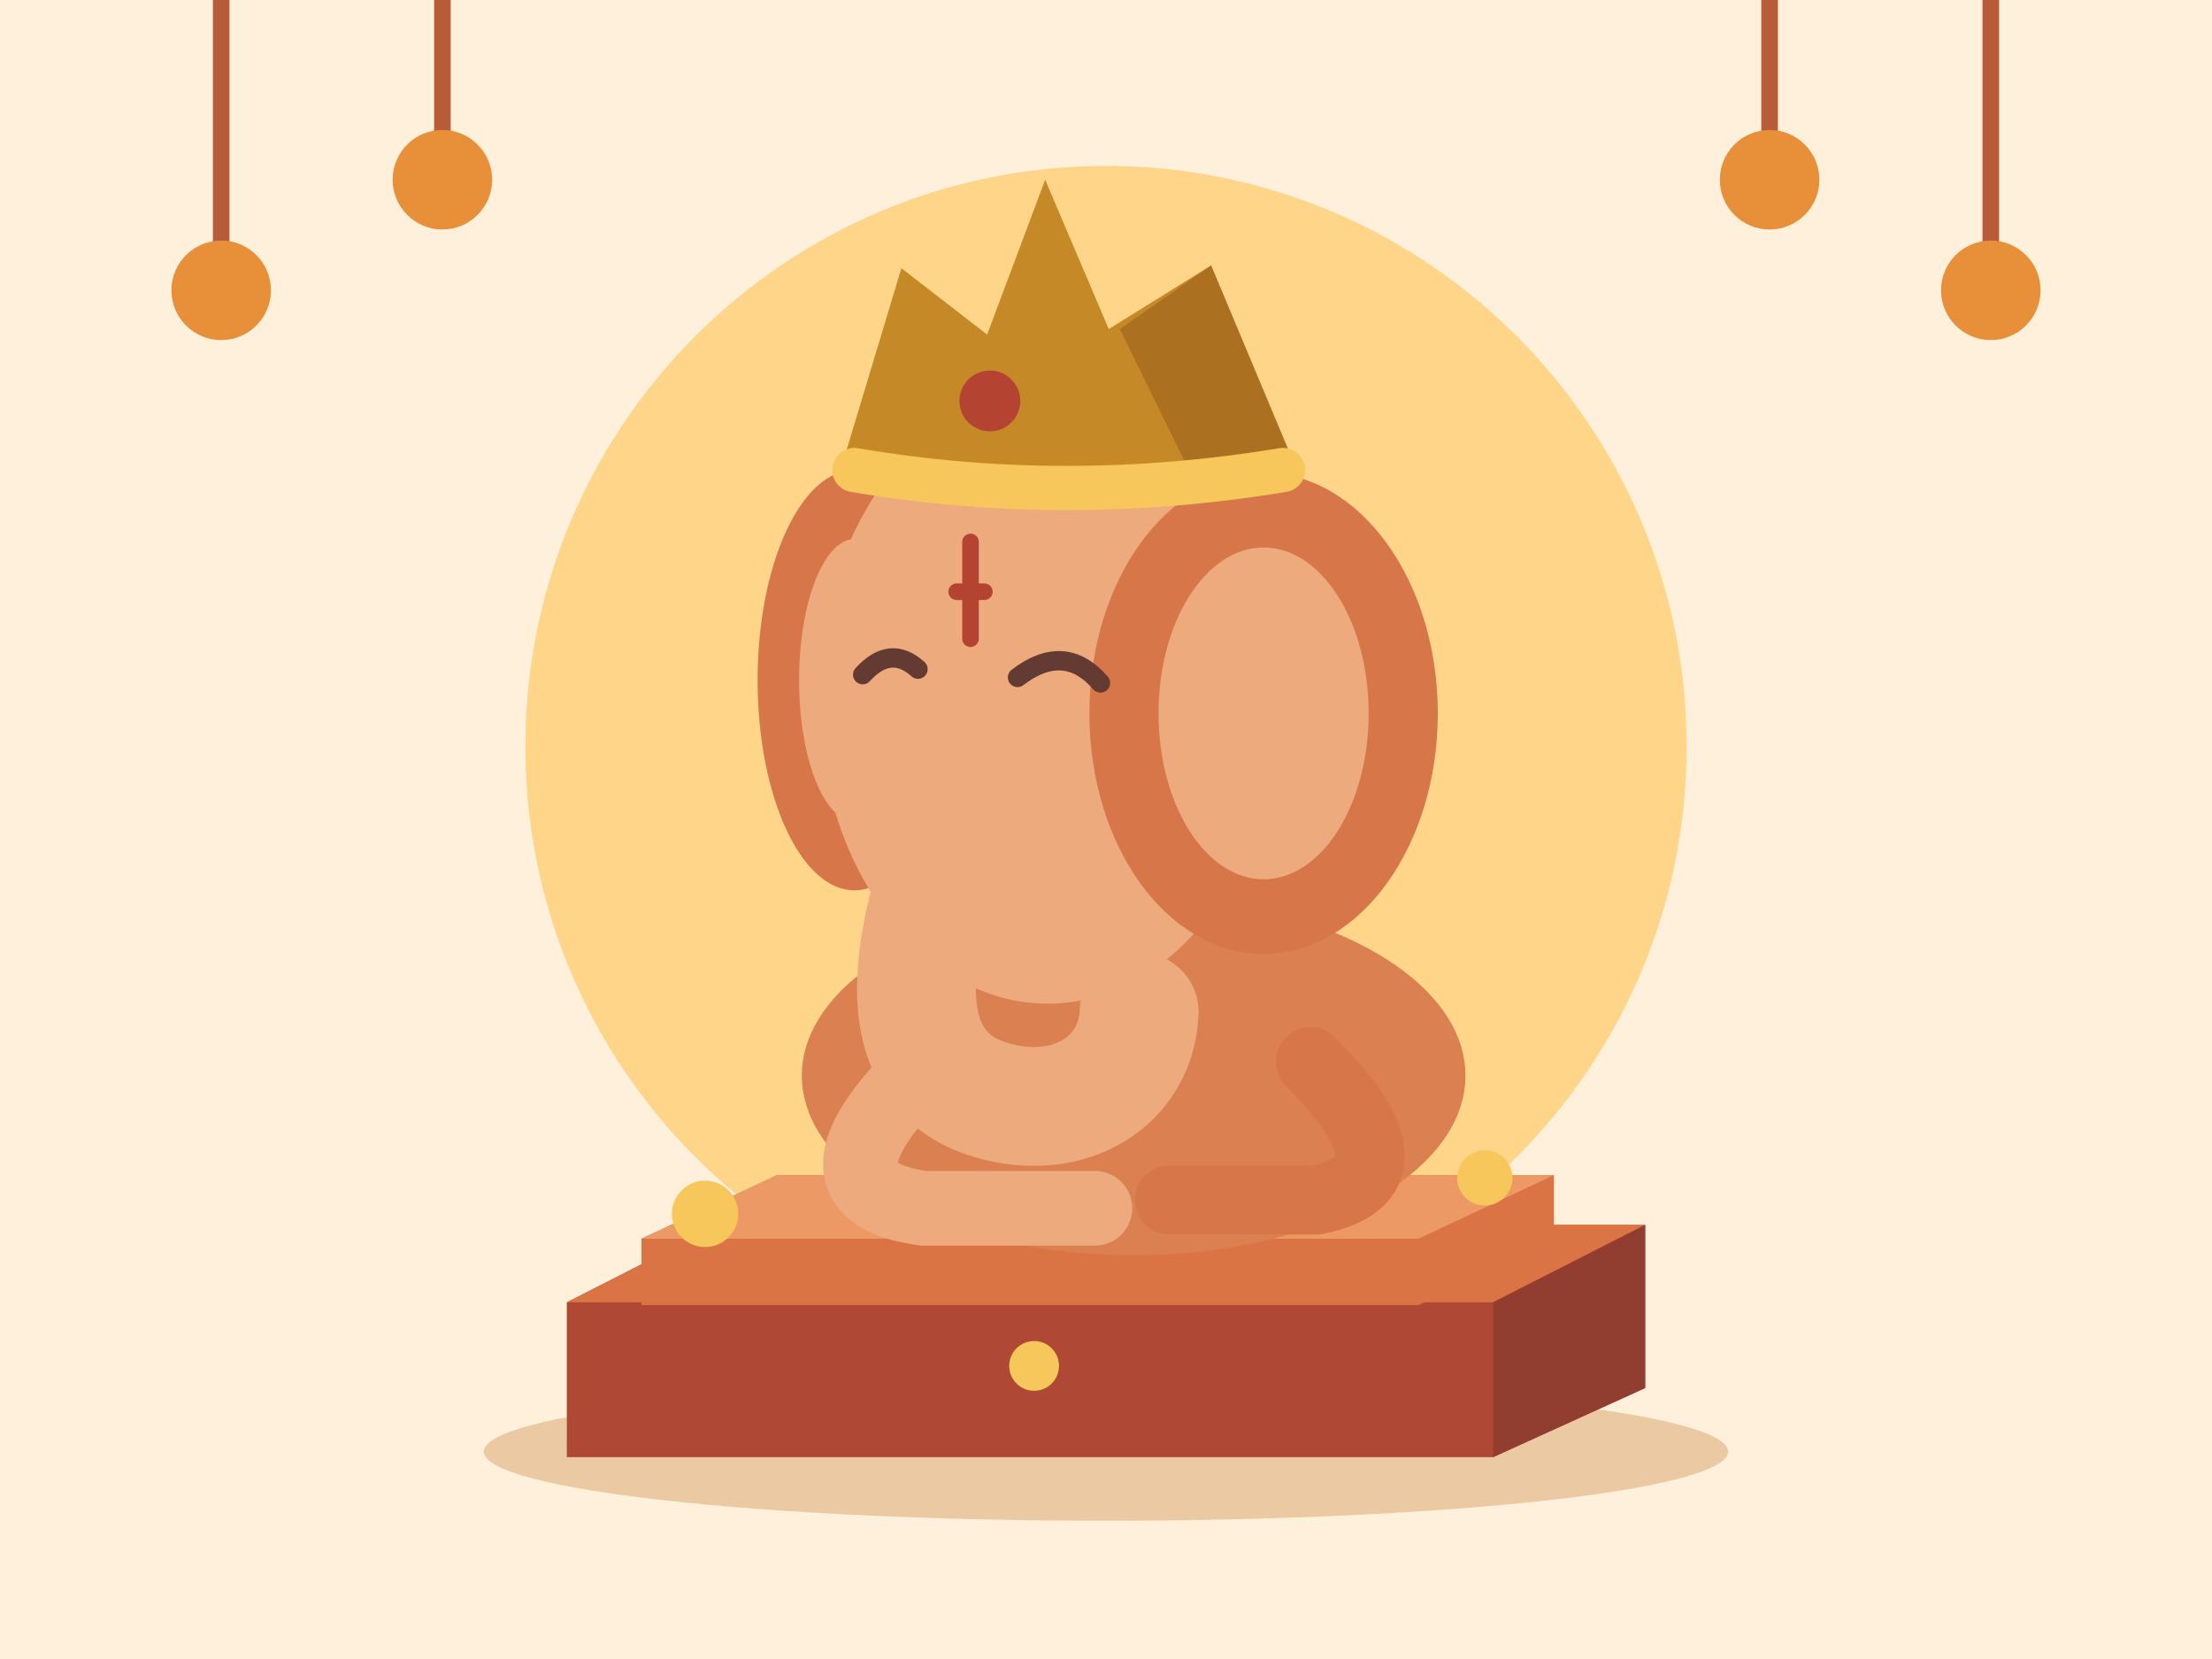
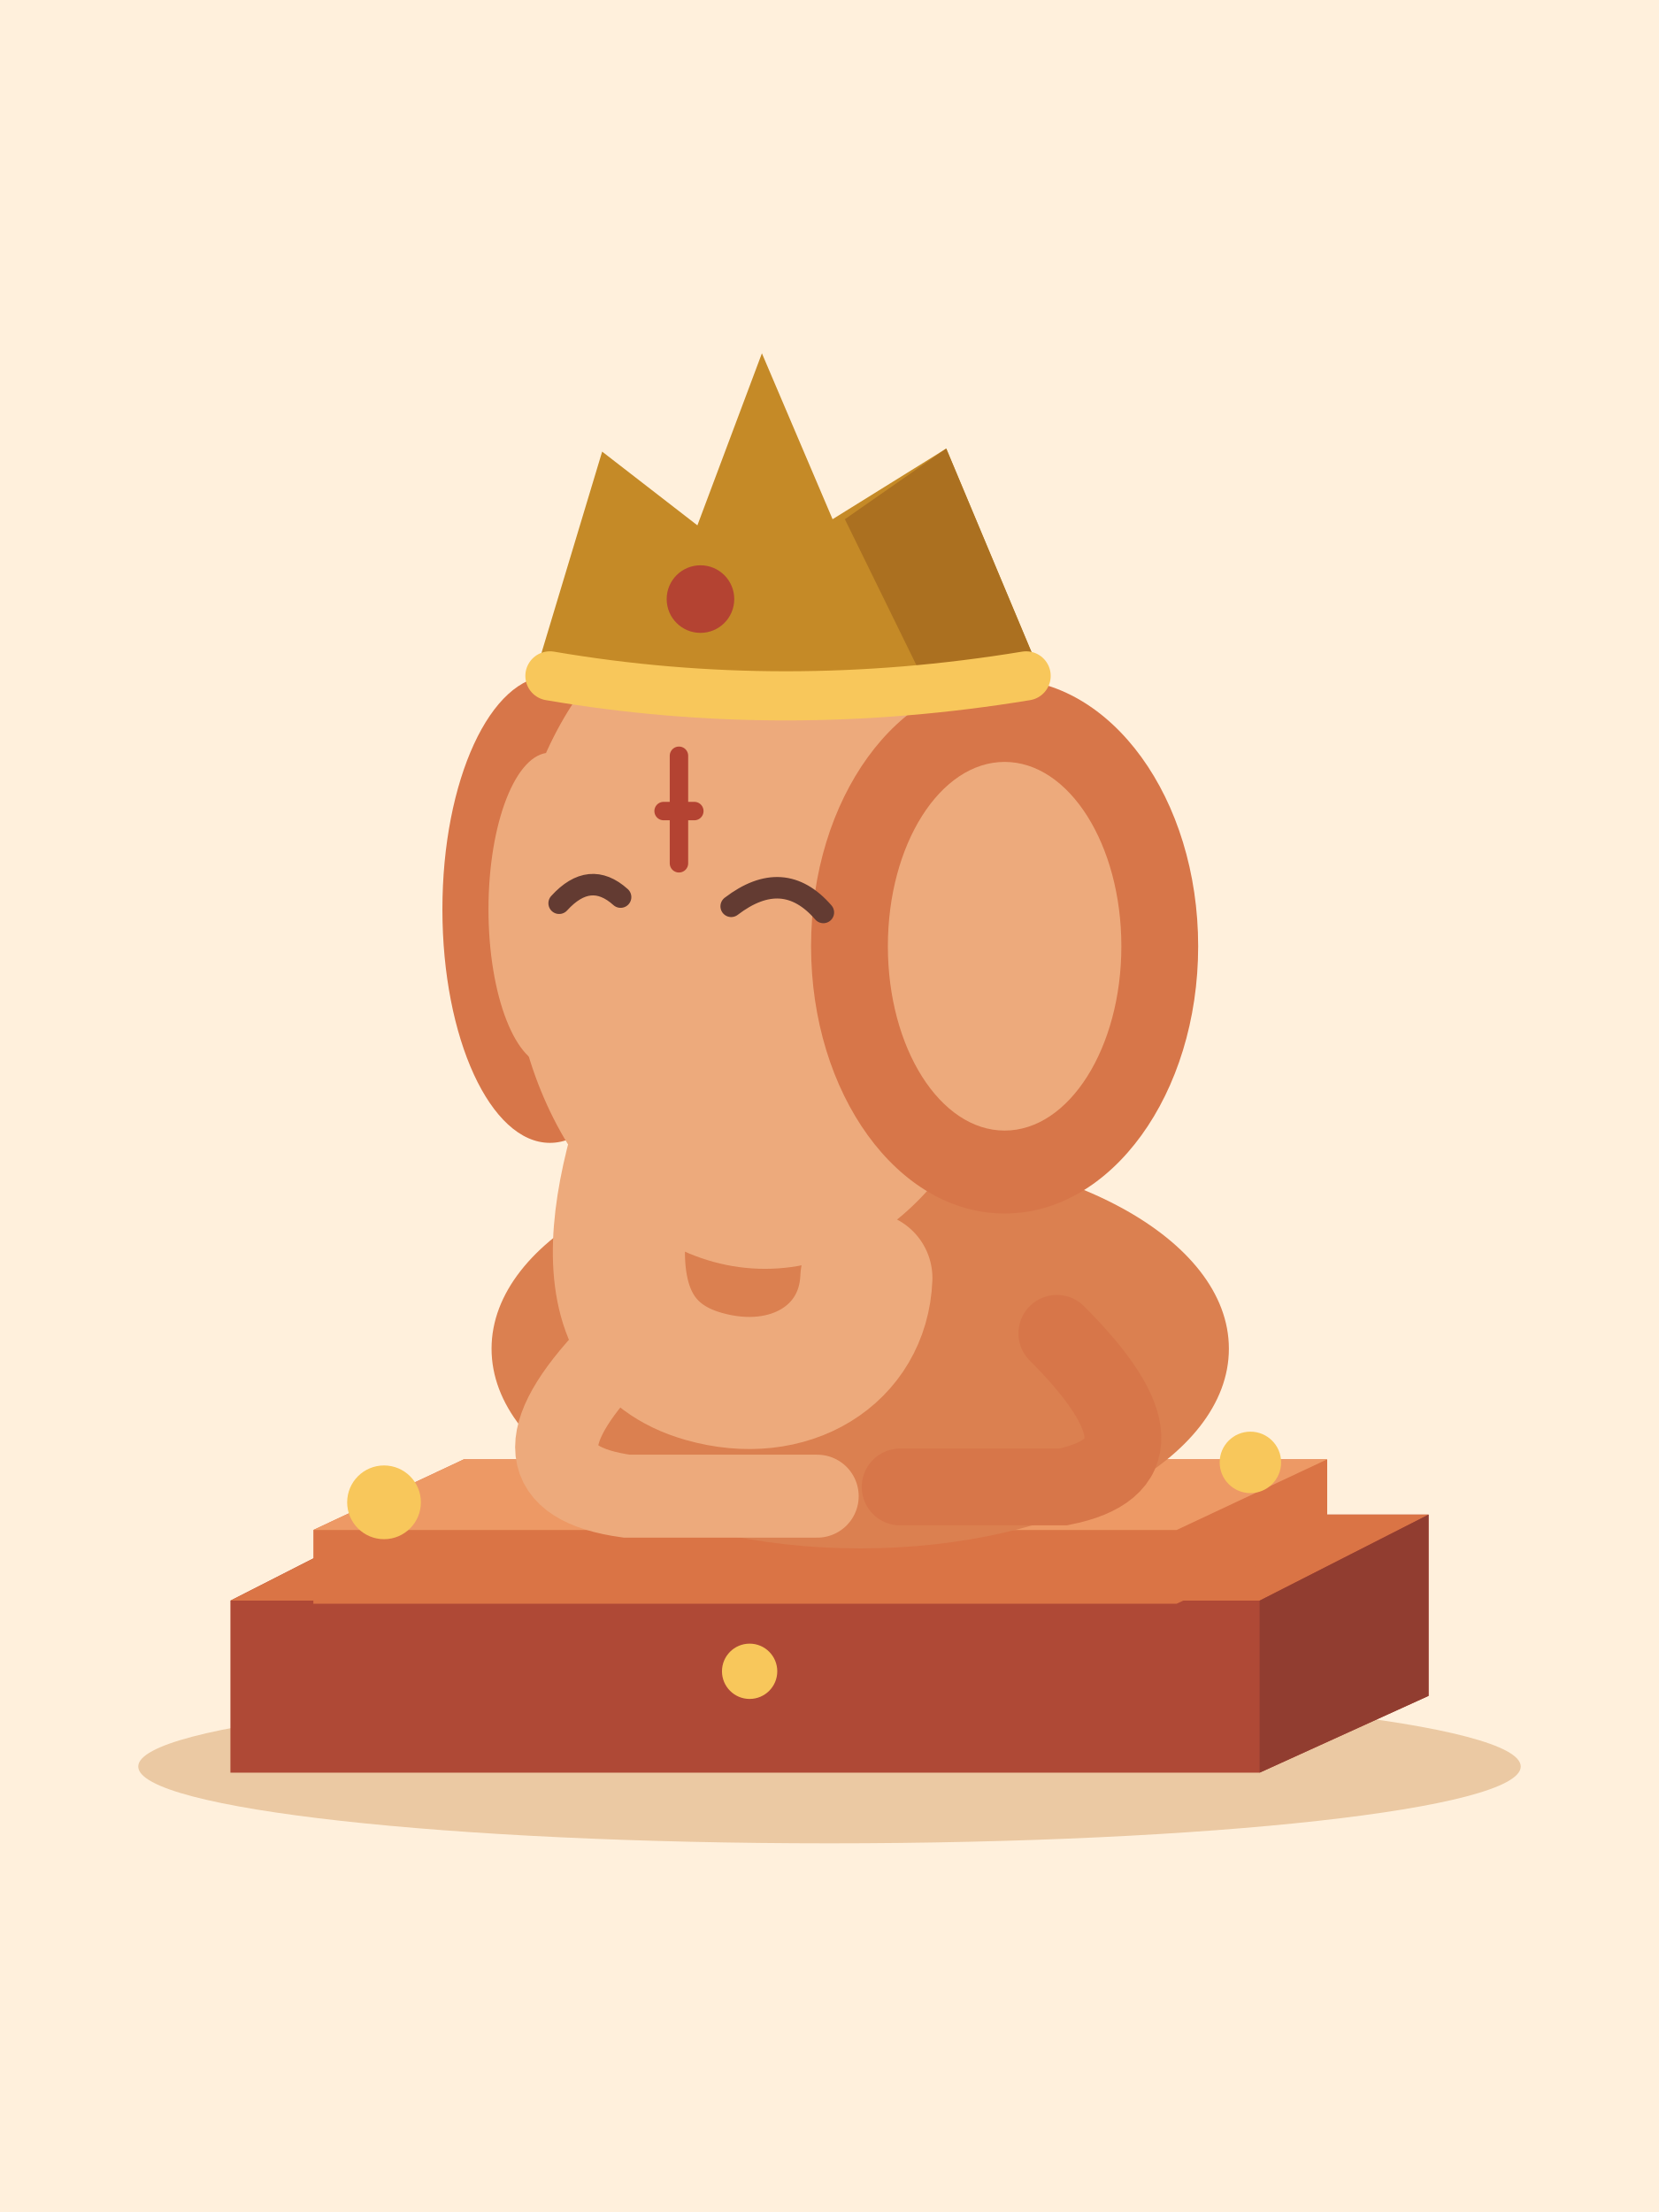
- <svg xmlns="http://www.w3.org/2000/svg" width="800" height="600" viewBox="0 0 800 600">
-   <rect width="800" height="600" fill="#FFF0DC" />
-   <circle cx="400" cy="270" r="210" fill="#FFD58A" />
-   <path d="M80 0v95m80-95v55m480-55v55m80-55v95" stroke="#B65C38" stroke-width="6" />
-   <g fill="#E89039">
-     <circle cx="80" cy="105" r="18" />
-     <circle cx="160" cy="65" r="18" />
-     <circle cx="640" cy="65" r="18" />
-     <circle cx="720" cy="105" r="18" />
-   </g>
+ <svg xmlns="http://www.w3.org/2000/svg" width="1200" height="1600" viewBox="130 -50 540 720">
+   <rect x="130" y="-50" width="540" height="720" fill="#FFF0DC" />
  <ellipse cx="400" cy="525" rx="225" ry="25" fill="#EBC9A3" />
  <path d="M205 471l55-28h335v59l-55 25H205z" fill="#AF4936" />
  <path d="M205 471l55-28h335l-55 28z" fill="#DA7445" />
  <path d="M540 471l55-28v59l-55 25z" fill="#913D30" />
  <path d="M232 448l49-23h281v24l-49 23H232z" fill="#DA7445" />
  <path d="M232 448l49-23h281l-49 23z" fill="#ED9965" />
  <ellipse cx="410" cy="389" rx="120" ry="65" fill="#DB8050" />
  <ellipse cx="309" cy="246" rx="35" ry="76" fill="#D77649" />
  <ellipse cx="309" cy="246" rx="20" ry="51" fill="#EDAA7C" />
  <path d="M474 384q42 42 2 50h-53" fill="none" stroke="#D77649" stroke-width="25" stroke-linecap="round" />
  <ellipse cx="379" cy="252" rx="83" ry="111" fill="#EDAA7C" />
  <ellipse cx="457" cy="258" rx="63" ry="87" fill="#D77649" />
  <ellipse cx="457" cy="258" rx="38" ry="60" fill="#EDAA7C" />
  <path d="M352 282c-22 51-35 104 7 116 28 8 52-7 53-32" fill="none" stroke="#EDAA7C" stroke-width="43" stroke-linecap="round" />
  <path d="M312 244q10-11 20-2m36 3q17-13 30 2" fill="none" stroke="#633B32" stroke-width="7" stroke-linecap="round" />
  <path d="M346 214h10m-5-18v35" stroke="#B44332" stroke-width="6" stroke-linecap="round" />
  <path d="M304 170l22-73 31 24 21-56 23 54 37-23 31 74z" fill="#C58A27" />
  <path d="M405 119l33-23 31 74h-39z" fill="#AB7020" />
  <path d="M309 170q76 13 155 0" fill="none" stroke="#F8C75B" stroke-width="16" stroke-linecap="round" />
  <circle cx="358" cy="145" r="11" fill="#B44332" />
  <path d="M329 391q-38 40 5 46h62" fill="none" stroke="#EDAA7C" stroke-width="27" stroke-linecap="round" />
  <g fill="#F8C75B">
    <circle cx="255" cy="439" r="12" />
    <circle cx="537" cy="426" r="10" />
    <circle cx="374" cy="494" r="9" />
  </g>
</svg>
